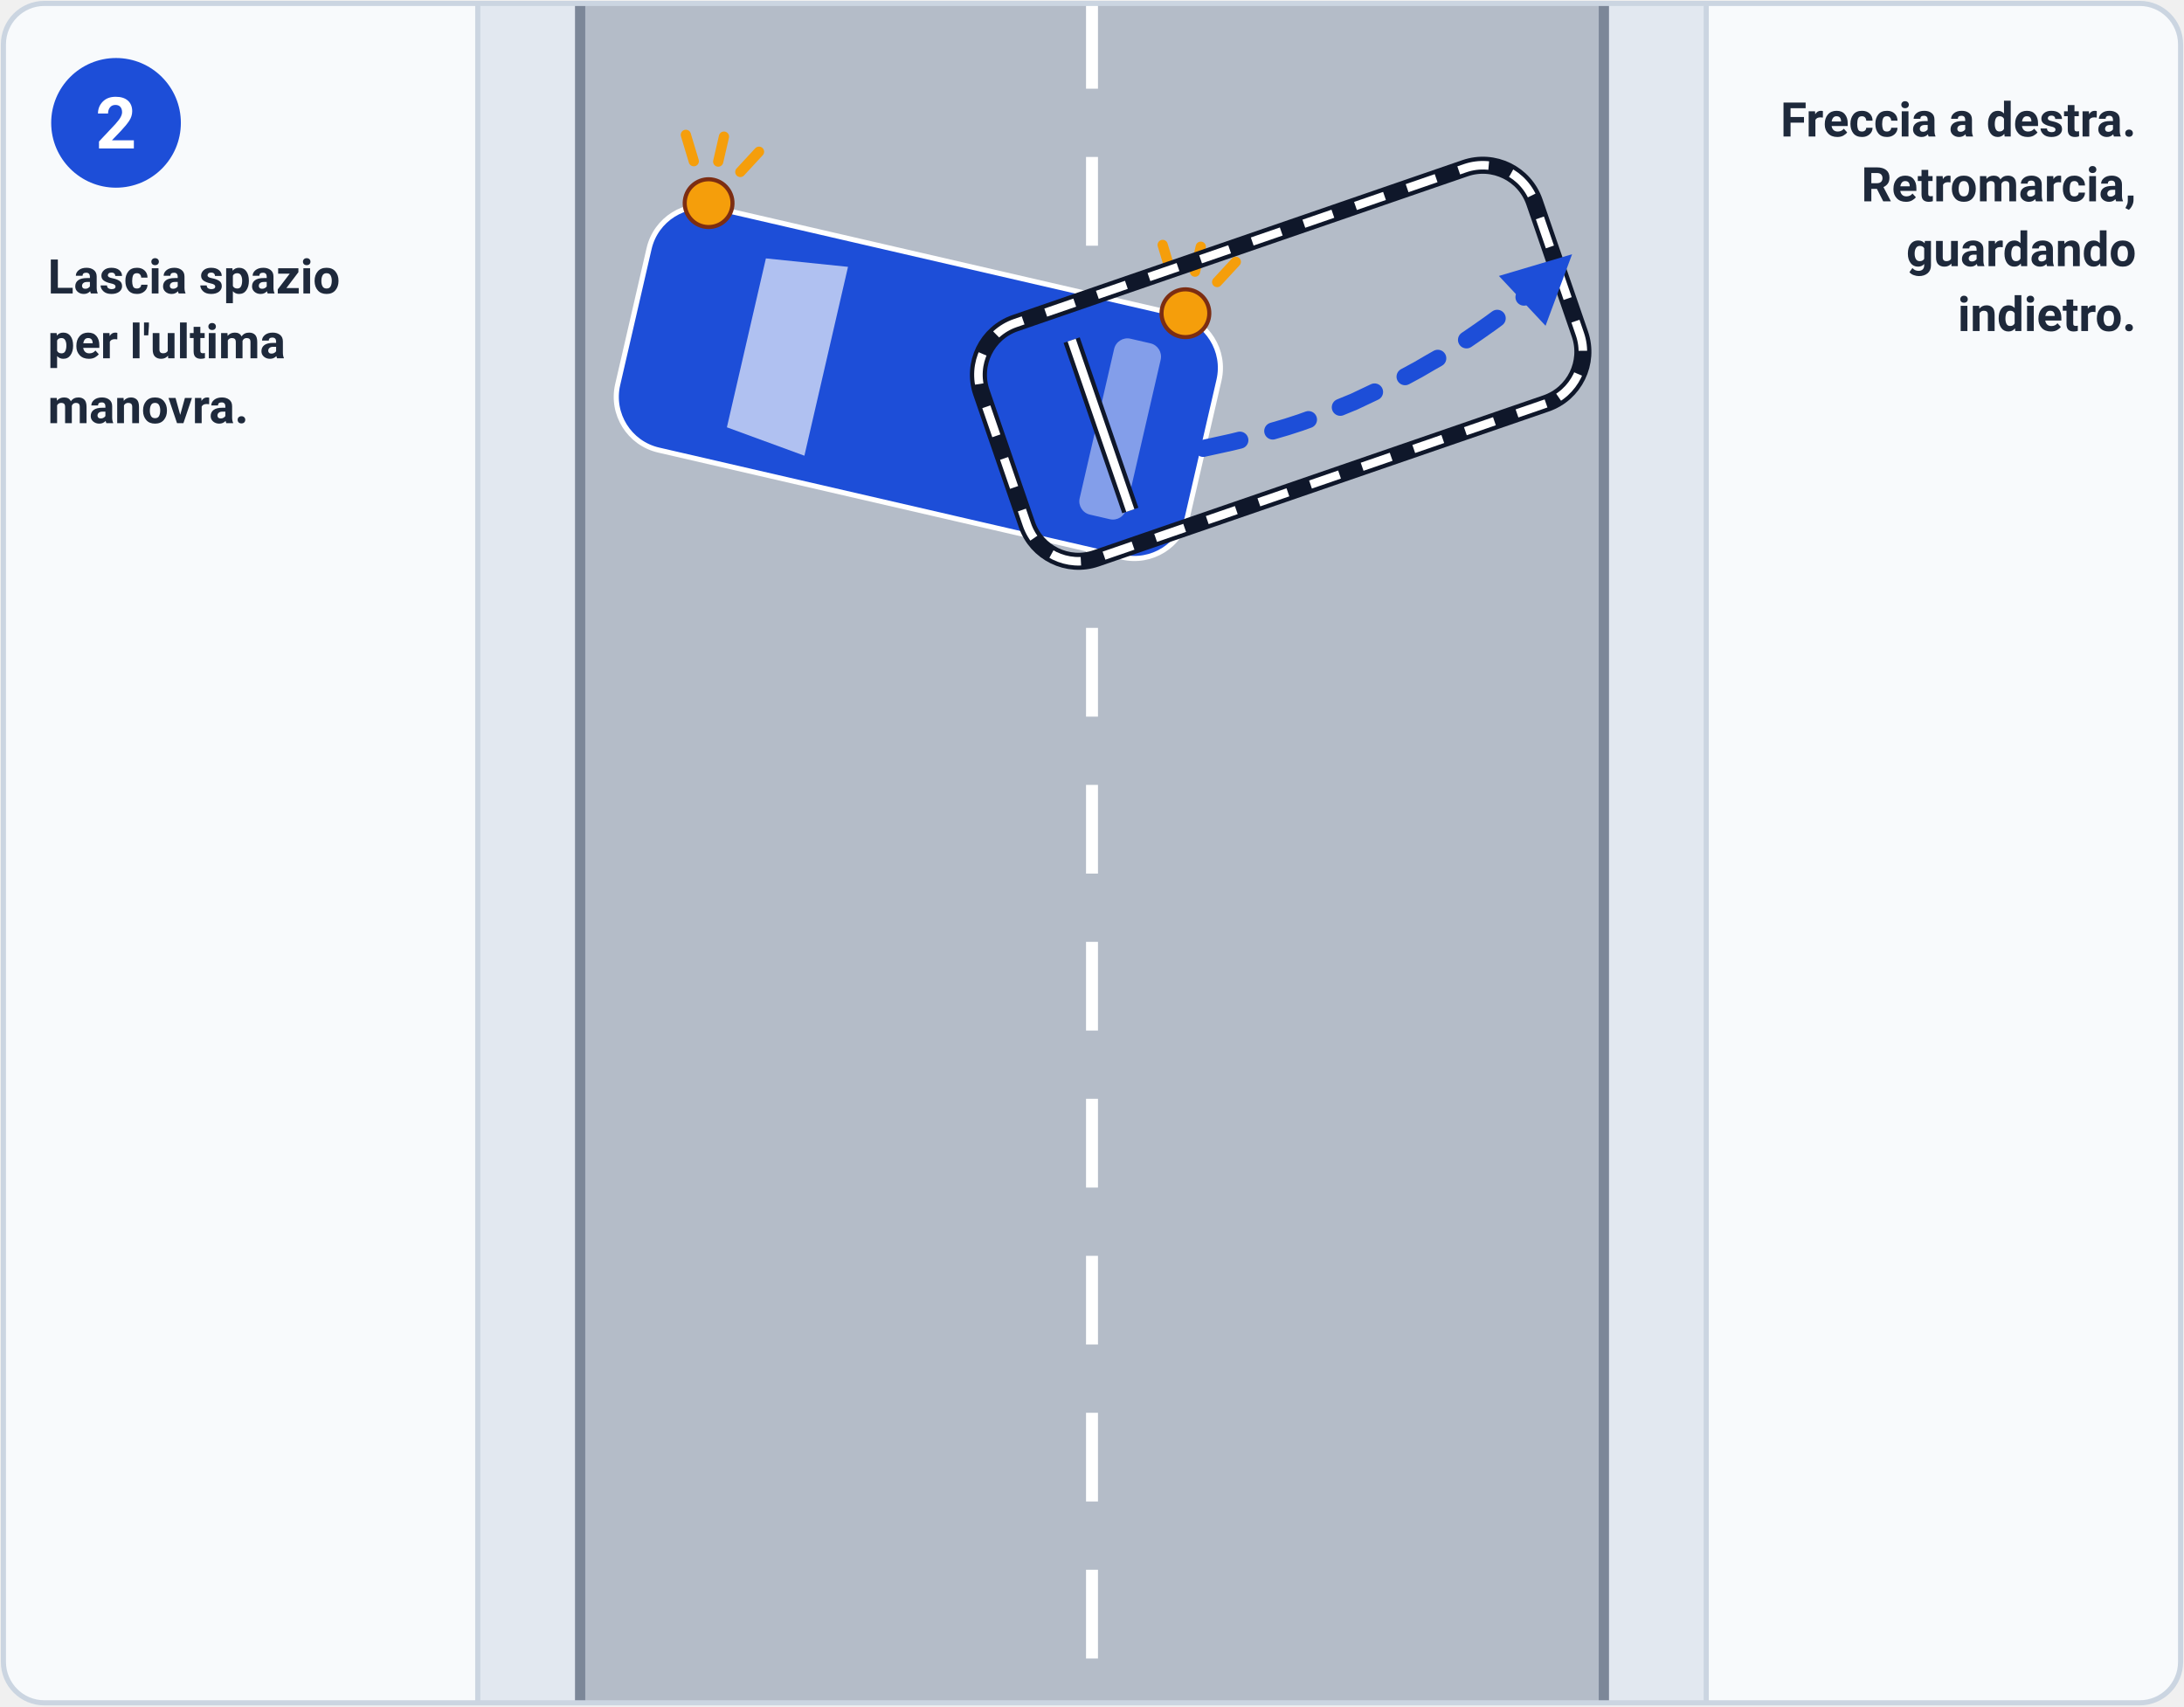
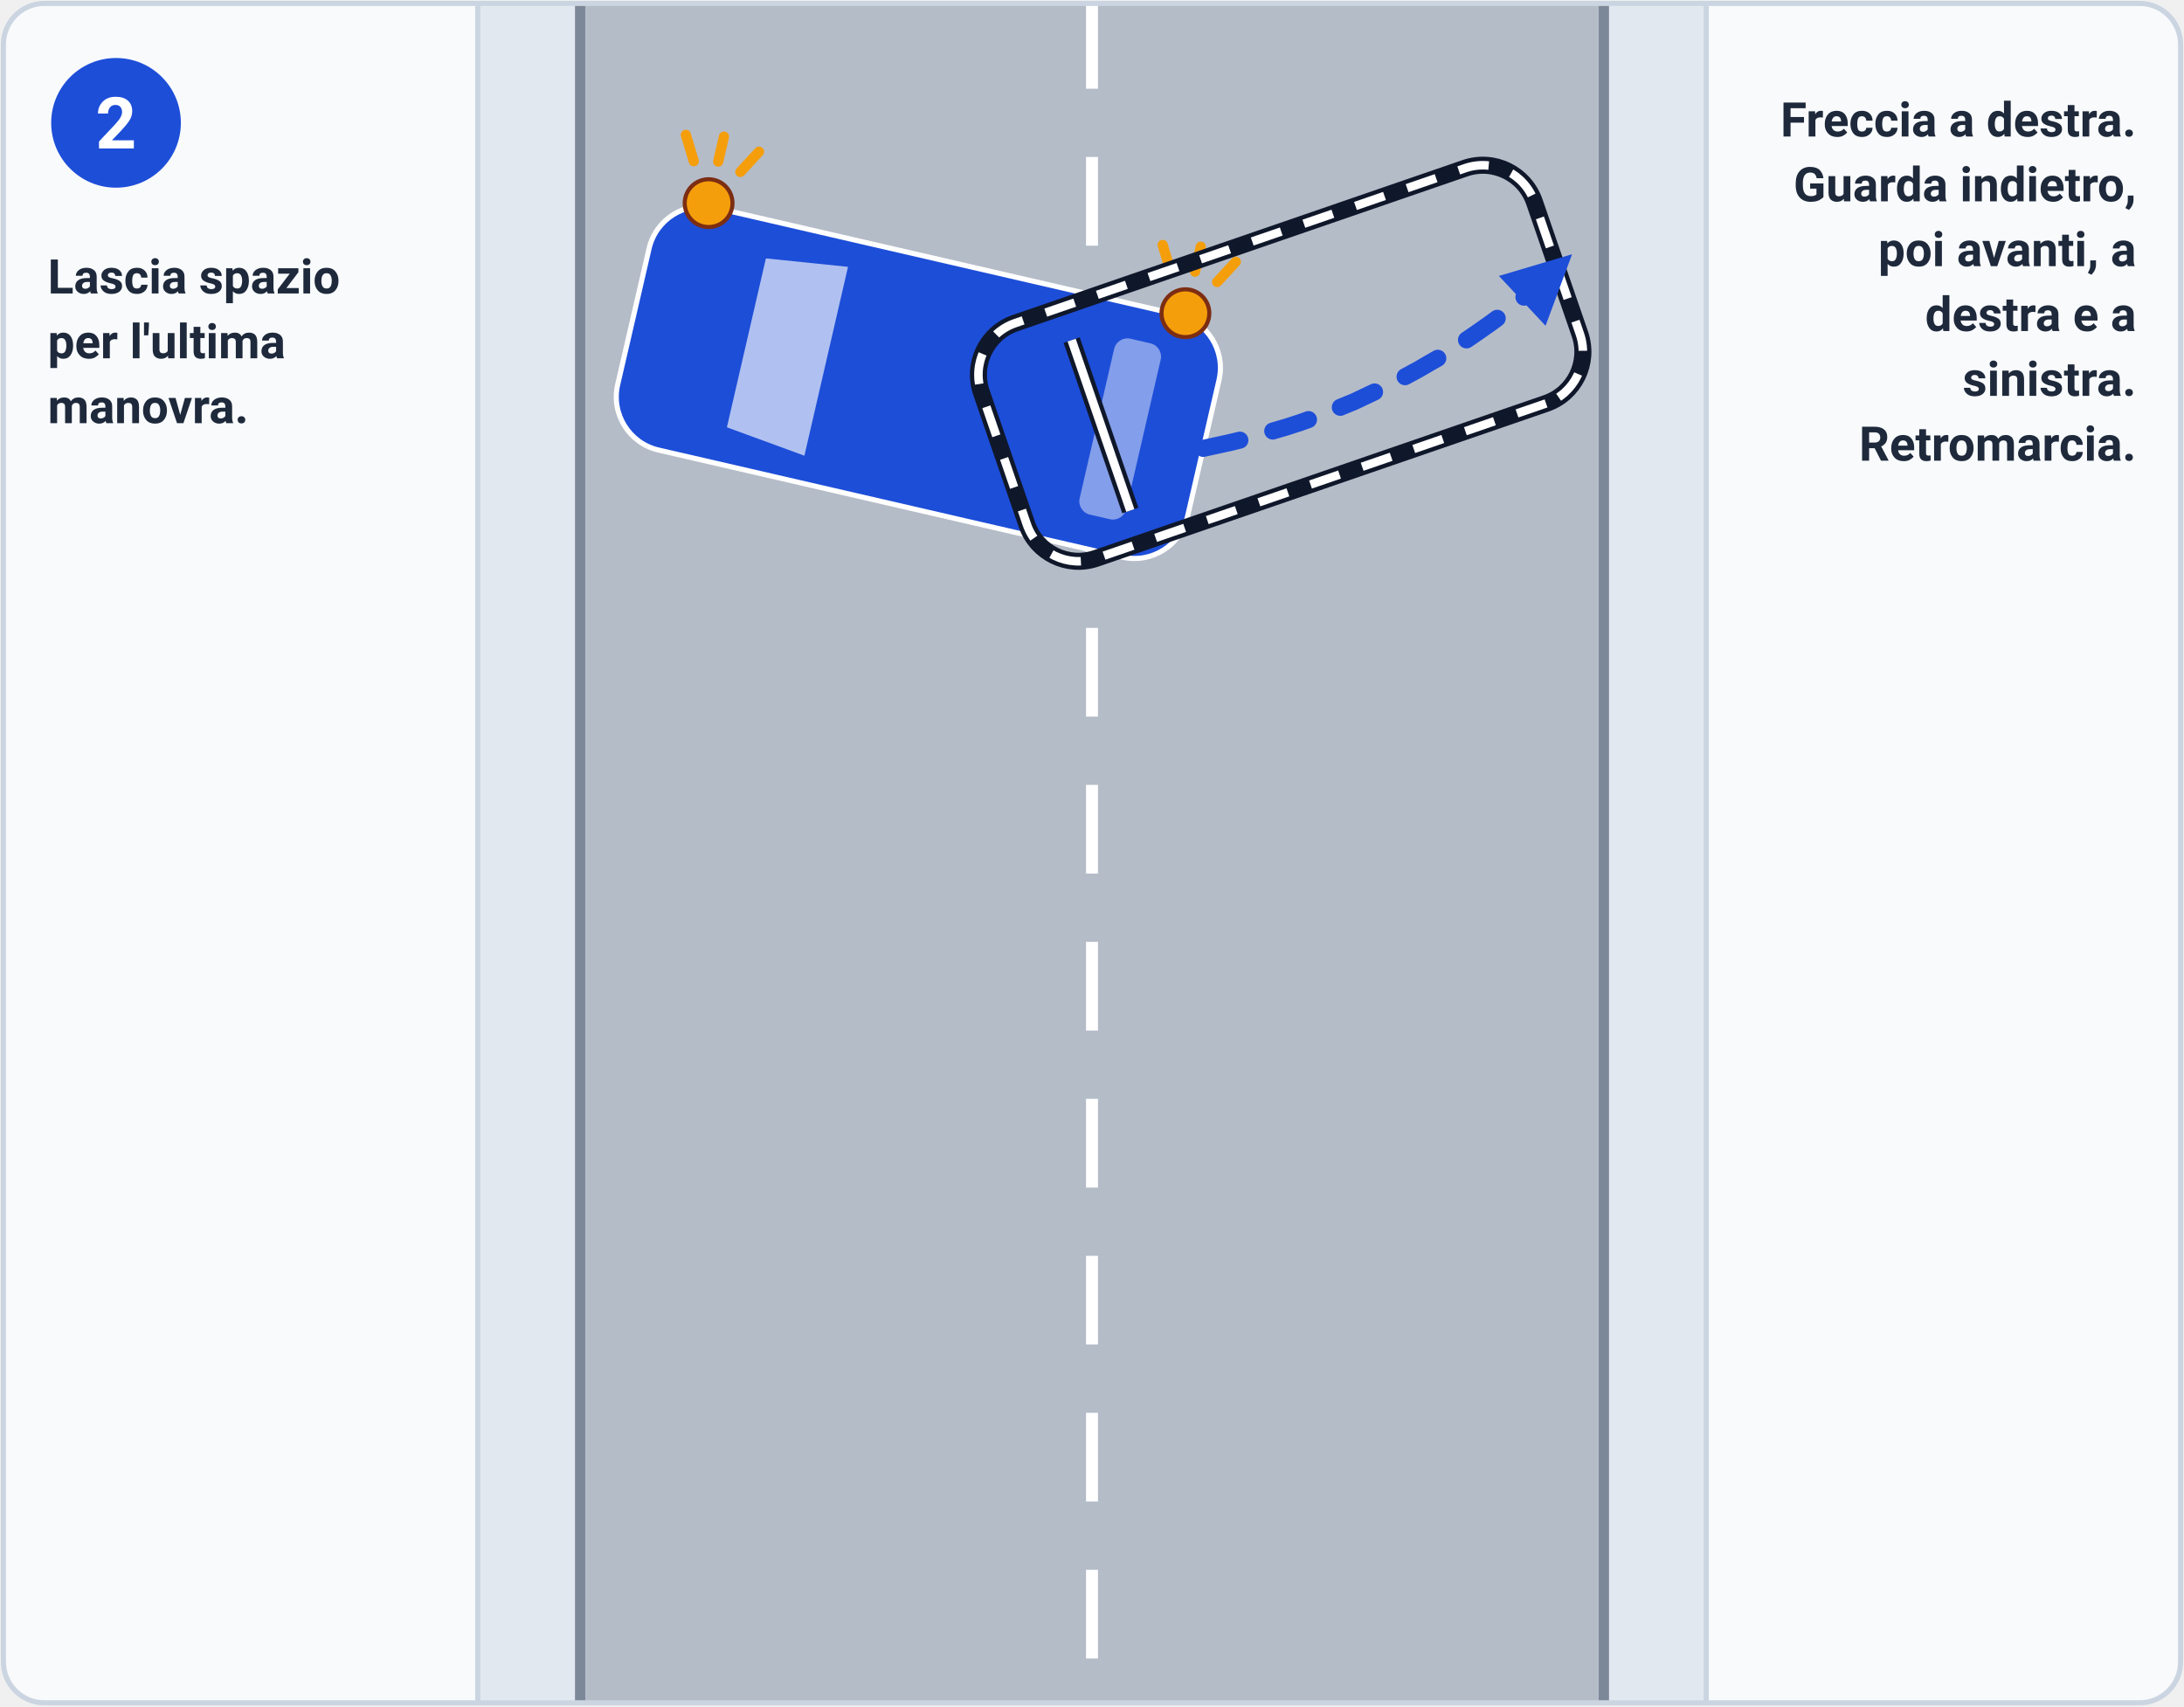
<svg xmlns="http://www.w3.org/2000/svg" viewBox="0 0 640 500" role="img" aria-label="Inversione di marcia, seconda manovra, vista dall'alto. L'auto, di traverso con la freccia a destra, fa retromarcia verso il margine destro, per un tratto sufficiente all'ultima manovra.">
  <defs>
    <clipPath id="card">
      <rect x="1" y="1" width="638" height="498" rx="12" />
    </clipPath>
    <marker id="ab" viewBox="0 0 10 10" refX="7" refY="5" markerWidth="4" markerHeight="4" orient="auto">
      <path d="M0,0 L10,5 L0,10 z" fill="#1D4ED8" />
    </marker>
  </defs>
  <rect x="1" y="1" width="638" height="498" rx="12" fill="#f8fafc" />
  <g clip-path="url(#card)">
    <rect x="140" y="0" width="360" height="500" fill="#E2E8F0" />
    <rect x="170" y="0" width="300" height="500" fill="#B4BCC8" />
    <line x1="170" y1="0" x2="170" y2="500" stroke="#7C8798" stroke-width="3" />
    <line x1="470" y1="0" x2="470" y2="500" stroke="#7C8798" stroke-width="3" />
    <line x1="140" y1="0" x2="140" y2="500" stroke="#cbd5e1" stroke-width="1.5" />
    <line x1="500" y1="0" x2="500" y2="500" stroke="#cbd5e1" stroke-width="1.5" />
    <line x1="320.0" y1="0" x2="320.0" y2="500" stroke="#ffffff" stroke-width="3.5" stroke-dasharray="26 20" />
    <g transform="translate(269.1 112.1) rotate(-167.0)">
      <rect x="-85.7" y="-36.4" width="171.4" height="72.9" rx="16" fill="#1D4ED8" stroke="#ffffff" stroke-width="1.5" />
      <path d="M 27.7 -28.4 L 51.7 -25.4 L 51.7 25.4 L 27.7 28.4 Z" fill="#ffffff" opacity=".65" />
      <rect x="-67.7" y="-26.4" width="14" height="52.9" rx="4" fill="#ffffff" opacity=".45" />
      <circle cx="71.7" cy="37.4" r="7" fill="#F59E0B" stroke="#7C2D12" stroke-width="1.2" />
      <path d="M 64.7 48.4 L 60.7 55.4 M 71.7 49.9 L 71.7 57.4 M 78.7 48.4 L 82.7 55.4" stroke="#F59E0B" stroke-width="3" stroke-linecap="round" fill="none" />
      <circle cx="-71.7" cy="37.4" r="7" fill="#F59E0B" stroke="#7C2D12" stroke-width="1.2" />
      <path d="M -78.7 48.4 L -82.7 55.4 M -71.7 49.9 L -71.7 57.4 M -64.7 48.4 L -60.7 55.4" stroke="#F59E0B" stroke-width="3" stroke-linecap="round" fill="none" />
    </g>
    <g transform="translate(375.3 106.5) rotate(-199.0)">
      <rect x="-85.7" y="-36.4" width="171.4" height="72.9" rx="16" fill="none" stroke="#0f172a" stroke-width="5" />
      <path d="M 55.7 -26.4 L 55.7 26.4" fill="none" stroke="#0f172a" stroke-width="5" />
      <rect x="-85.7" y="-36.4" width="171.4" height="72.9" rx="16" fill="none" stroke="#ffffff" stroke-width="2.5" stroke-dasharray="9 7" />
      <path d="M 55.7 -26.4 L 55.7 26.4" fill="none" stroke="#ffffff" stroke-width="2.5" />
    </g>
    <path d="M 352.6 131.4 L 356.7 130.5 L 360.8 129.6 L 364.9 128.6 L 369.0 127.5 L 373.0 126.3 L 377.1 125.1 L 381.1 123.8 L 385.0 122.4 L 389.0 120.9 L 392.9 119.3 L 396.8 117.7 L 400.6 115.9 L 404.4 114.1 L 408.2 112.3 L 411.9 110.3 L 415.6 108.3 L 419.2 106.2 L 422.9 104.1 L 426.4 101.8 L 429.9 99.5 L 433.4 97.1 L 436.8 94.7 L 440.2 92.2 L 443.5 89.6 L 446.8 86.9 L 450.0 84.2 L 453.2 81.5 L 456.3 78.6" fill="none" stroke="#1D4ED8" stroke-width="5" stroke-linecap="round" marker-end="url(#ab)" stroke-dasharray="11 10" />
  </g>
  <rect x="1" y="1" width="638" height="498" rx="12" fill="none" stroke="#cbd5e1" stroke-width="1.5" />
  <circle cx="34" cy="36" r="19" fill="#1D4ED8" />
  <text x="34" y="43.5" text-anchor="middle" font-family="system-ui, -apple-system, 'Segoe UI', Roboto, sans-serif" font-size="21" font-weight="700" fill="#ffffff">2</text>
  <g font-family="system-ui, -apple-system, 'Segoe UI', Roboto, sans-serif" font-size="14" font-weight="600" fill="#1e293b">
    <text x="14" y="86">Lascia spazio</text>
    <text x="14" y="105">per l'ultima</text>
    <text x="14" y="124">manovra.</text>
    <text x="626" y="40" text-anchor="end">Freccia a destra.</text>
-     <text x="626" y="59" text-anchor="end">Retromarcia,</text>
-     <text x="626" y="78" text-anchor="end">guardando</text>
-     <text x="626" y="97" text-anchor="end">indietro.</text>
+     <text x="626" y="59" text-anchor="end">Guarda indietro,</text>
+     <text x="626" y="78" text-anchor="end">poi avanti, a</text>
+     <text x="626" y="97" text-anchor="end">destra e a</text>
+     <text x="626" y="116" text-anchor="end">sinistra.</text>
+     <text x="626" y="135" text-anchor="end">Retromarcia.</text>
  </g>
</svg>
